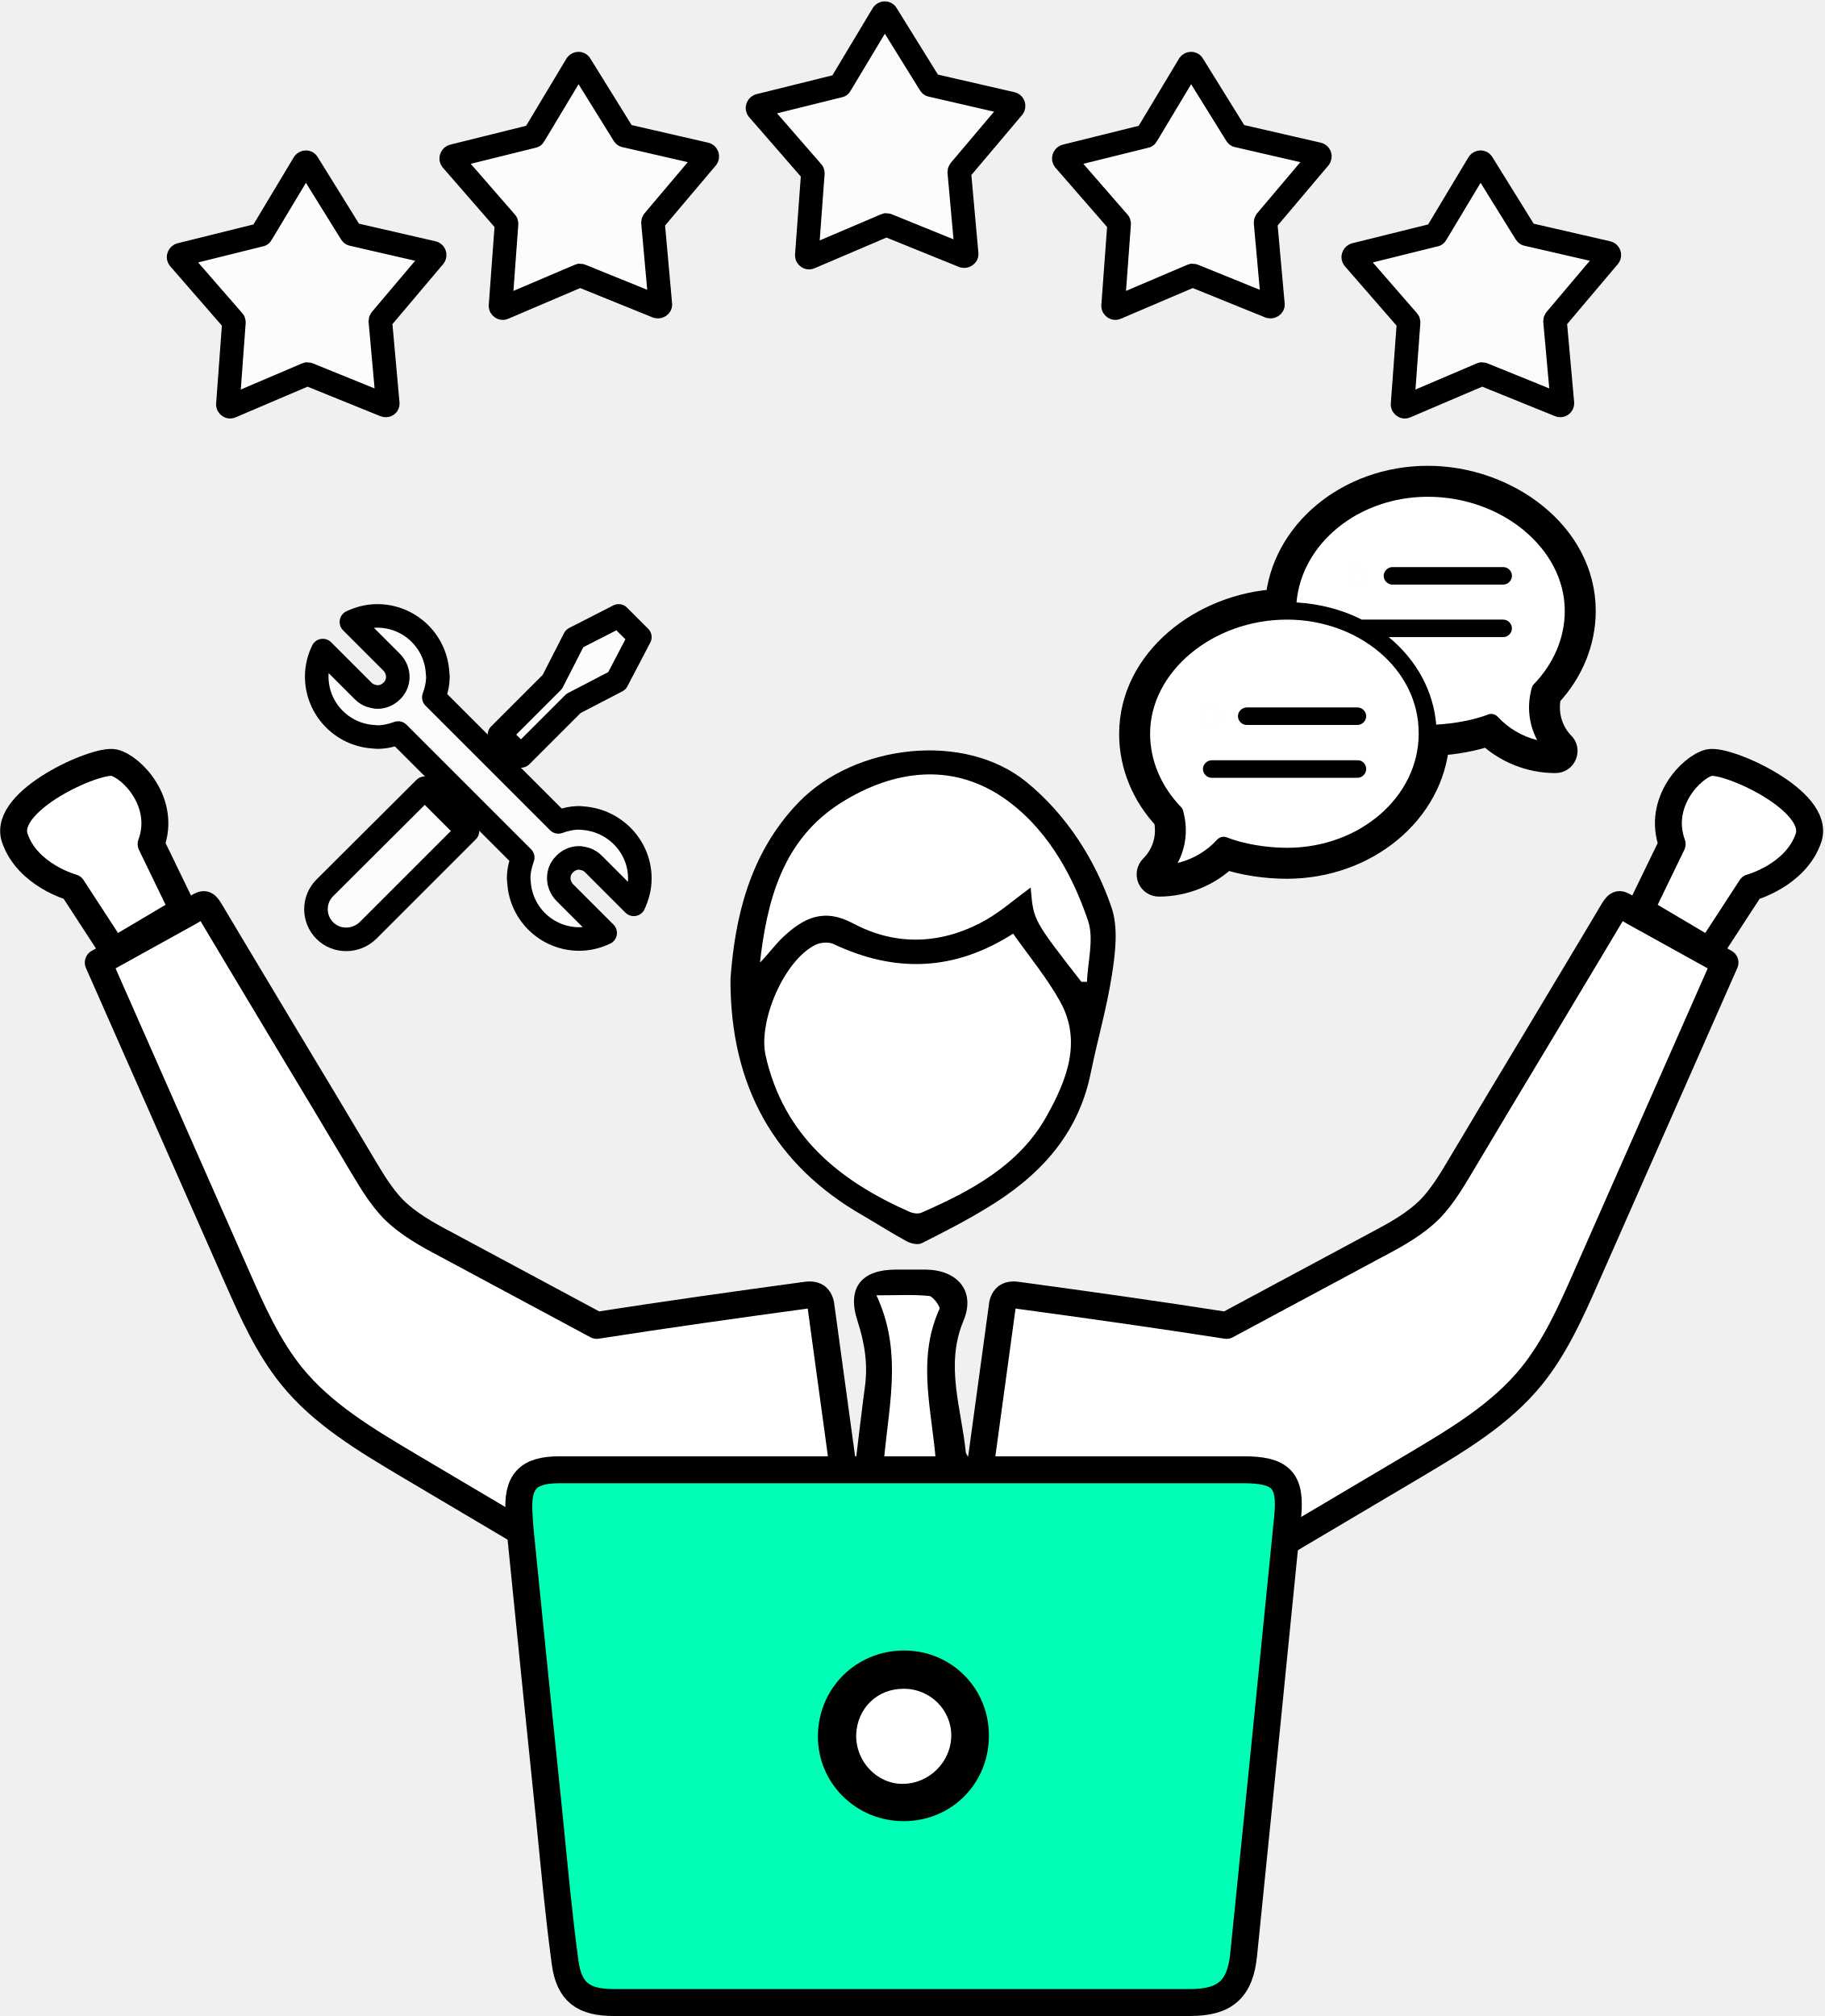
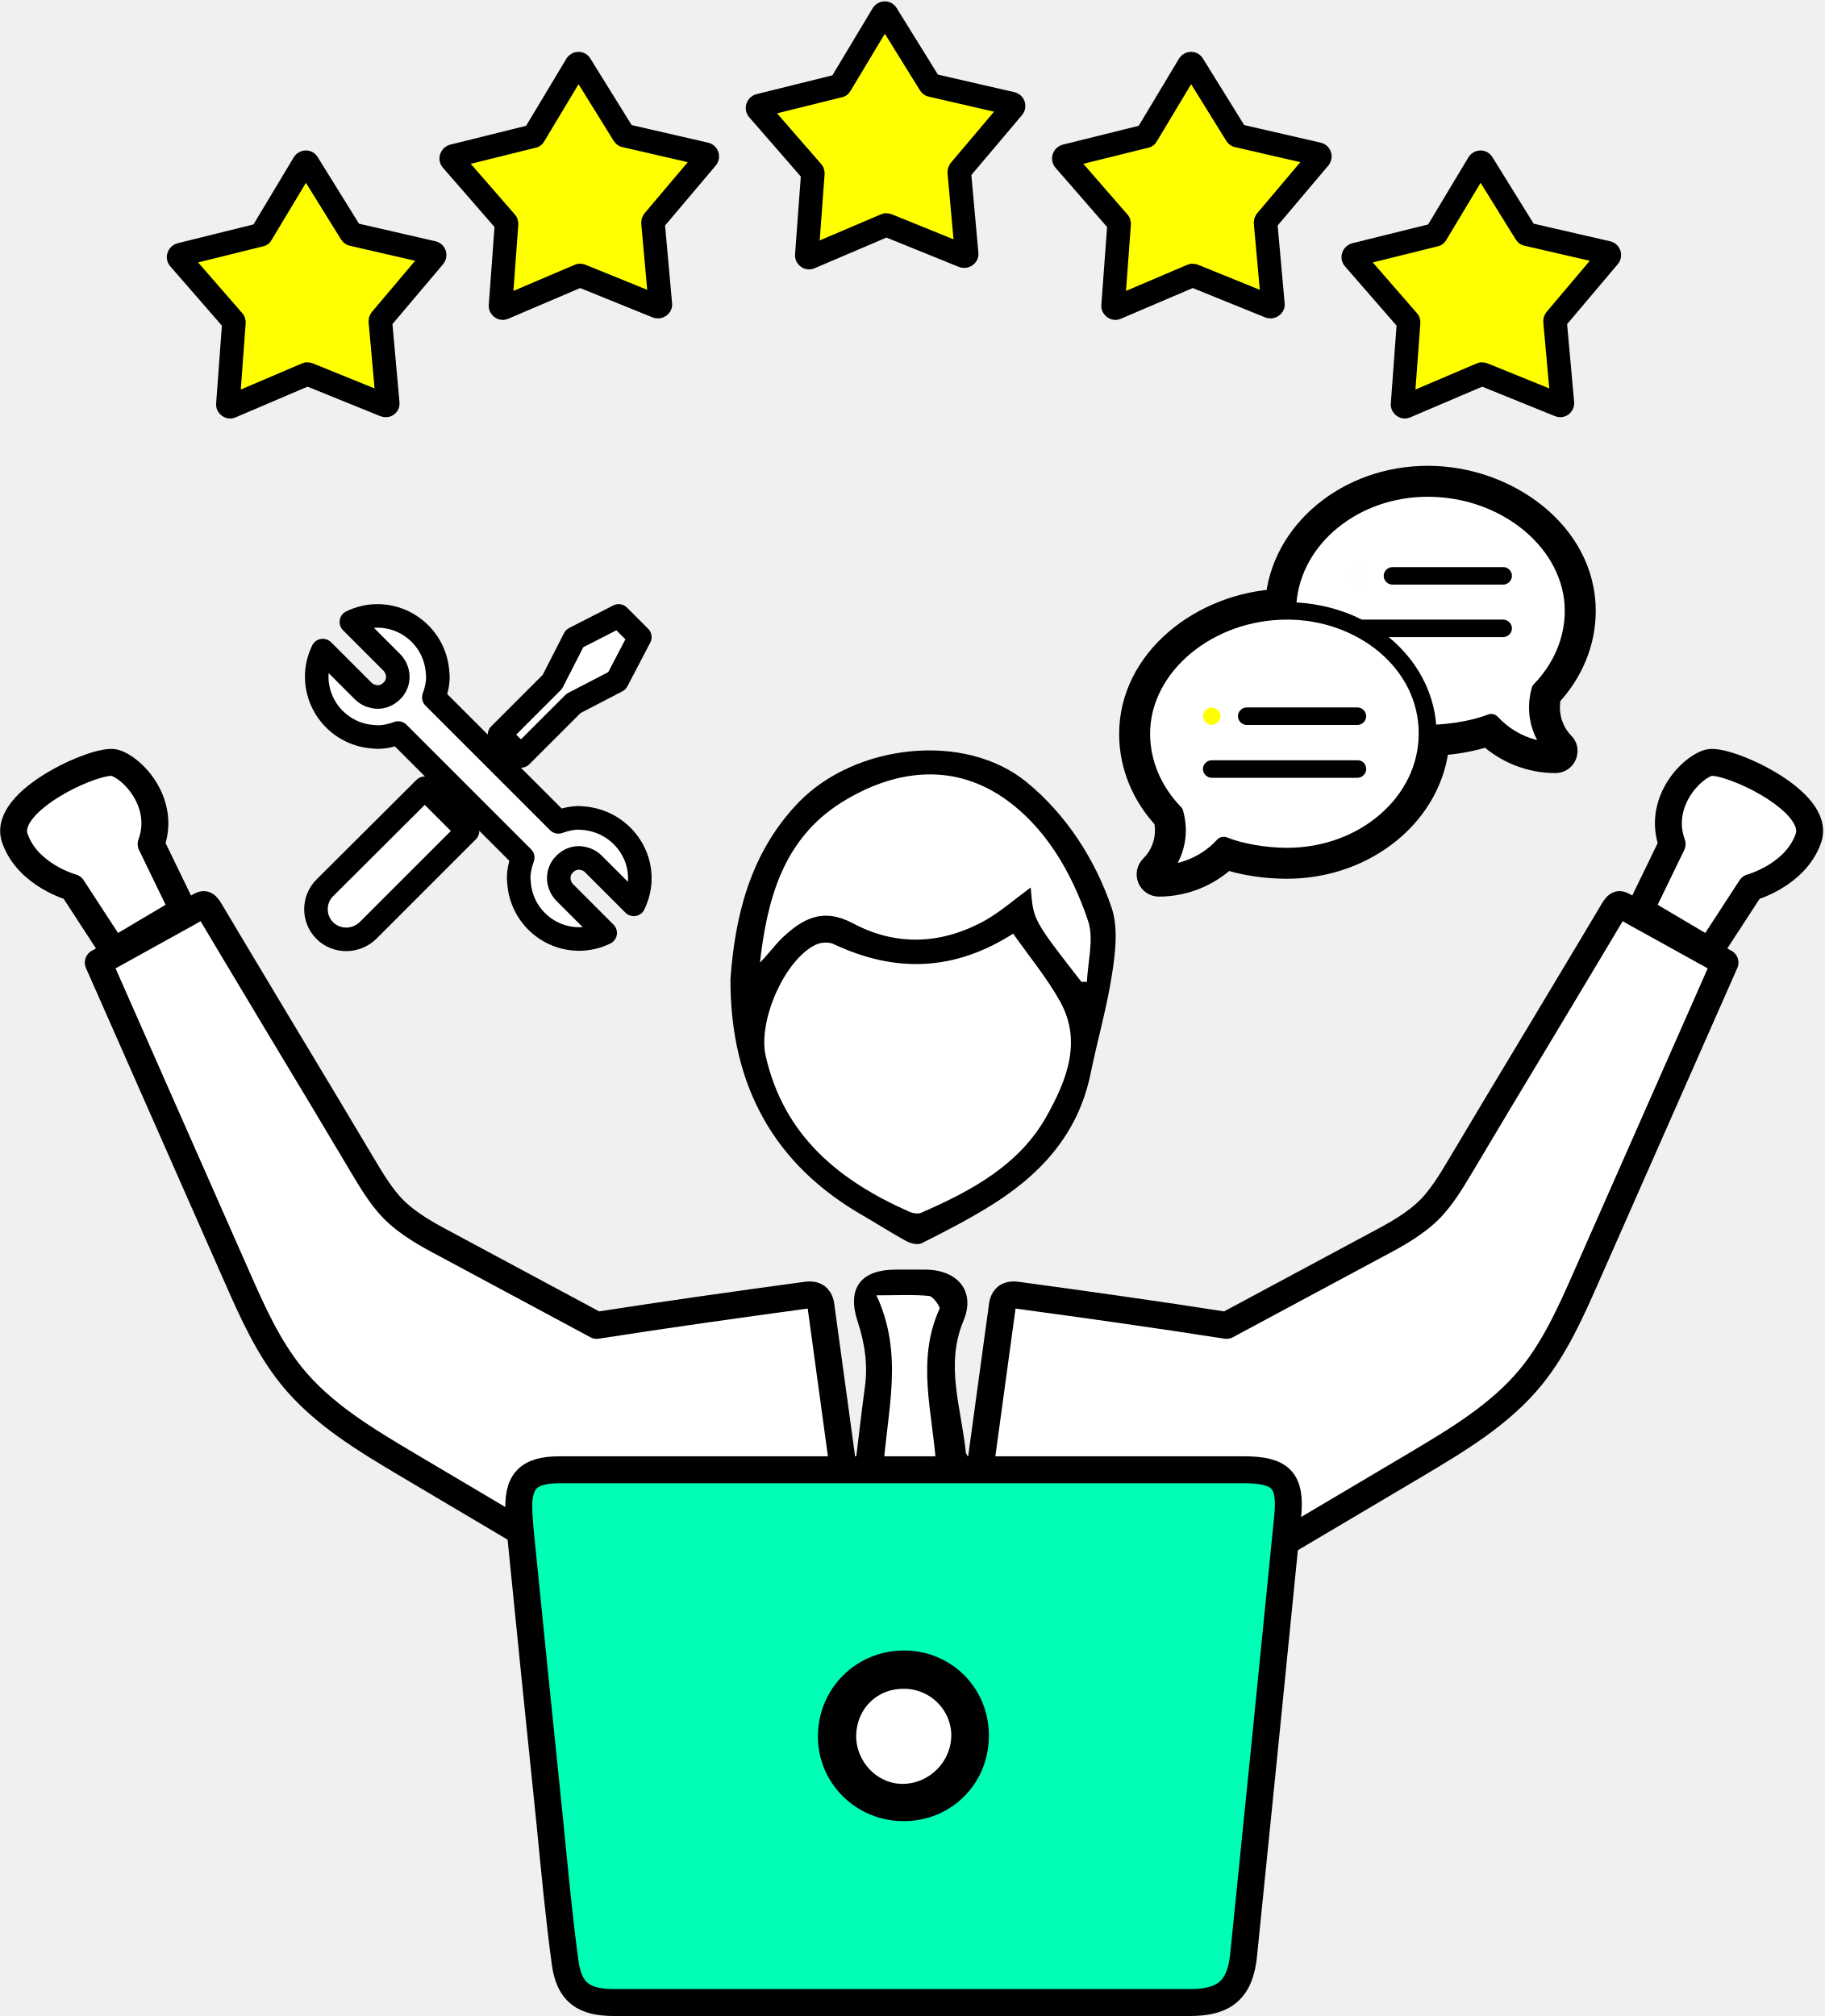
<svg xmlns="http://www.w3.org/2000/svg" width="542" height="599" viewBox="0 0 542 599" fill="none">
  <path d="M286.6 431.8C285.3 418.5 280.3 405.7 285.9 392.3C289.5 383.7 284.2 377.7 275 377.6C272.1 377.6 269.2 377.6 266.2 377.6C256.2 377.6 252 382.7 255.1 392.3C257.3 399 258.3 405.5 257.3 412.4C256.7 416.7 255 430.9 254.5 435.1C256.7 441.2 258.9 437.6 259 444.2H270.3C275 444.2 279.6 444.2 284.3 444.2C285.4 439.1 287.5 443.6 290 438.8L289.1 436.6L286.6 431.8ZM279.5 389.1C272.5 404.5 277.6 420 278.5 435.4C278.5 435.8 278.3 436.2 278 437.4H262C263 419.8 268.5 402.6 259.8 384.6C266.7 384.6 271.5 384.3 276.2 384.8C277.5 384.9 279.9 388.3 279.5 389.1Z" fill="black" stroke="black" stroke-width="0.75" stroke-miterlimit="10" />
  <path d="M217.4 290.9C218.7 273 222.9 253.8 237.6 238.6C254.2 221.5 286.5 217.7 304.8 232.7C316.4 242.2 325 255.4 329.9 269.8C331.9 275.7 331 283.1 330 289.5C328.5 299.3 325.7 308.9 323.7 318.7C320 337.1 308.4 349.3 293 358.6C286.8 362.4 280.3 365.7 273.8 369C272.7 369.6 270.6 369.1 269.4 368.4C265 366 260.8 363.3 256.5 360.8C230.7 346 217.3 322.9 217.4 290.9ZM301.1 276.9C283.3 288.4 265.8 288.6 247.9 280.2C246.3 279.5 243.8 279.6 242.1 280.4C232.6 285 224.8 303.4 227.1 313.7C232.6 337.7 249.2 351.1 270.3 360.5C271.3 360.9 272.8 361.1 273.8 360.7C288.7 354.2 303.1 346.6 311.3 331.8C317.2 321.2 322 309.5 315.3 297.4C311.4 290.4 306.2 284.1 301.1 276.9ZM321.1 292.1C321.8 292.1 322.5 292.1 323.3 292.1C323.5 285.8 325.5 278.9 323.6 273.4C318.6 258.9 310.7 245.1 298 236.5C282.5 226.1 265.3 228.5 250 238C232.2 249.1 227.5 267.6 225.3 287C228.1 284.4 230.2 281.3 232.8 278.8C238.7 273.2 244.5 270 253.3 274.7C266.5 281.7 280.4 281 293.4 273.5C297.8 271 301.7 267.5 305.9 264.4C306.7 273.6 306.7 273.6 321.1 292.1Z" fill="black" stroke="black" stroke-width="0.75" stroke-miterlimit="10" />
  <path d="M278 437.3C272.6 437.3 267.5 437.3 262 437.3C263 419.7 268.5 402.5 259.8 384.5C266.7 384.5 271.5 384.2 276.2 384.7C277.5 384.9 279.9 388.2 279.5 389C272.5 404.3 277.5 419.8 278.5 435.3C278.5 435.8 278.3 436.2 278 437.3Z" fill="white" stroke="black" stroke-width="0.75" stroke-miterlimit="10" />
  <path d="M301.1 276.9C306.2 284.1 311.4 290.4 315.3 297.4C322 309.5 317.2 321.2 311.3 331.8C303.1 346.5 288.7 354.2 273.8 360.7C272.8 361.1 271.3 360.9 270.3 360.5C249.1 351.2 232.5 337.7 227.1 313.7C224.8 303.4 232.6 285.1 242.1 280.4C243.7 279.6 246.3 279.4 247.9 280.2C265.8 288.6 283.3 288.4 301.1 276.9Z" fill="white" stroke="black" stroke-width="0.75" stroke-miterlimit="10" />
  <path d="M321.1 292.1C306.7 273.6 306.7 273.6 305.9 264.4C301.7 267.5 297.8 270.9 293.4 273.5C280.3 281 266.4 281.7 253.3 274.7C244.5 270 238.7 273.3 232.8 278.8C230.2 281.3 228.1 284.4 225.3 287C227.4 267.6 232.1 249.1 250 238C265.3 228.5 282.5 226.1 298 236.5C310.7 245.1 318.7 258.9 323.6 273.4C325.5 279 323.5 285.8 323.3 292.1C322.5 292.1 321.8 292.1 321.1 292.1Z" fill="white" stroke="black" stroke-width="0.75" stroke-miterlimit="10" />
-   <path d="M96.5 263.8C93 267.3 93 273 96.5 276.5C98.3 278.3 100.6 279.1 102.9 279.1C105.2 279.1 107.5 278.2 109.3 276.5L138.9 246.9L126.2 234.2L96.5 263.8Z" fill="#FCFCFC" stroke="black" stroke-width="7" stroke-miterlimit="10" stroke-linecap="round" stroke-linejoin="round" />
-   <path d="M170.4 209L183.3 202.3L190.1 189.3L183.8 183L170.7 189.7L164.1 202.6L148.4 218.3L154.8 224.6L170.4 209Z" fill="#FCFCFC" stroke="black" stroke-width="7" stroke-miterlimit="10" stroke-linecap="round" stroke-linejoin="round" />
-   <path d="M173.3 243.1L172.1 243C169.9 243 167.8 243.5 165.9 244.2L128.9 207.2C129.6 205.3 130.1 203.2 130.1 201L130 199.8C129.4 190.4 121.6 183 112.1 183C109.3 183 106.7 183.7 104.4 184.8L116.4 196.8C117 197.4 117.5 198.2 117.8 199C118.6 201.1 118.2 203.6 116.4 205.3C115.2 206.5 113.7 207.1 112.2 207.1C111.5 207.1 110.8 206.9 110.1 206.7C109.3 206.4 108.6 206 107.9 205.3L95.9 193.3C94.8 195.6 94.1 198.2 94.1 201C94.1 210.5 101.5 218.3 110.9 218.9L112.1 219C114.3 219 116.4 218.5 118.3 217.8L155.3 254.8C154.6 256.7 154.1 258.8 154.1 261L154.2 262.2C154.8 271.6 162.6 279 172.1 279C174.9 279 177.5 278.3 179.8 277.2L167.8 265.2C167.2 264.6 166.7 263.8 166.4 263C165.6 260.9 166 258.4 167.8 256.7C169 255.5 170.5 254.9 172 254.9C172.7 254.9 173.4 255.1 174.1 255.3C174.9 255.6 175.6 256 176.3 256.7L188.3 268.7C189.4 266.3 190.1 263.8 190.1 261C190.1 251.5 182.6 243.8 173.3 243.1Z" fill="#FCFCFC" stroke="black" stroke-width="7" stroke-miterlimit="10" stroke-linecap="round" stroke-linejoin="round" />
+   <path d="M96.5 263.8C93 267.3 93 273 96.5 276.5C98.3 278.3 100.6 279.1 102.9 279.1C105.2 279.1 107.5 278.2 109.3 276.5L138.9 246.9L126.2 234.2L96.5 263.8Z" fill="white" stroke="black" stroke-width="7" stroke-miterlimit="10" stroke-linecap="round" stroke-linejoin="round" />
+   <path d="M170.4 209L183.3 202.3L190.1 189.3L183.8 183L170.7 189.7L164.1 202.6L148.4 218.3L154.8 224.6L170.4 209Z" fill="white" stroke="black" stroke-width="7" stroke-miterlimit="10" stroke-linecap="round" stroke-linejoin="round" />
+   <path d="M173.3 243.1L172.1 243C169.9 243 167.8 243.5 165.9 244.2L128.9 207.2C129.6 205.3 130.1 203.2 130.1 201L130 199.8C129.4 190.4 121.6 183 112.1 183C109.3 183 106.7 183.7 104.4 184.8L116.4 196.8C117 197.4 117.5 198.2 117.8 199C118.6 201.1 118.2 203.6 116.4 205.3C115.2 206.5 113.7 207.1 112.2 207.1C111.5 207.1 110.8 206.9 110.1 206.7C109.3 206.4 108.6 206 107.9 205.3L95.9 193.3C94.8 195.6 94.1 198.2 94.1 201C94.1 210.5 101.5 218.3 110.9 218.9L112.1 219C114.3 219 116.4 218.5 118.3 217.8L155.3 254.8C154.6 256.7 154.1 258.8 154.1 261L154.2 262.2C154.8 271.6 162.6 279 172.1 279C174.9 279 177.5 278.3 179.8 277.2L167.8 265.2C167.2 264.6 166.7 263.8 166.4 263C165.6 260.9 166 258.4 167.8 256.7C169 255.5 170.5 254.9 172 254.9C172.7 254.9 173.4 255.1 174.1 255.3C174.9 255.6 175.6 256 176.3 256.7L188.3 268.7C189.4 266.3 190.1 263.8 190.1 261C190.1 251.5 182.6 243.8 173.3 243.1Z" fill="white" stroke="black" stroke-width="7" stroke-miterlimit="10" stroke-linecap="round" stroke-linejoin="round" />
  <path d="M403.3 173.7C404.736 173.7 405.9 172.536 405.9 171.1C405.9 169.664 404.736 168.5 403.3 168.5C401.864 168.5 400.7 169.664 400.7 171.1C400.7 172.536 401.864 173.7 403.3 173.7Z" fill="white" />
-   <path d="M360 215.4C361.436 215.4 362.6 214.236 362.6 212.8C362.6 211.364 361.436 210.2 360 210.2C358.564 210.2 357.4 211.364 357.4 212.8C357.4 214.236 358.564 215.4 360 215.4Z" fill="white" />
+   <path d="M360 215.4C361.436 215.4 362.6 214.236 362.6 212.8C362.6 211.364 361.436 210.2 360 210.2C358.564 210.2 357.4 211.364 357.4 212.8C357.4 214.236 358.564 215.4 360 215.4Z" fill="yellow" />
  <path d="M459.9 206.4C466.5 199.4 470.1 190.6 470.1 181.5C470.1 158.8 447.4 142.4 424.2 142.4C400.7 142.4 381.4 158.6 379.9 179C357.5 180.1 336.5 196.3 336.5 218.1C336.5 227.2 340.1 236 346.7 243C348 248.4 346.4 254 342.5 257.9C341.7 258.7 341.5 259.8 341.9 260.8C342.3 261.8 343.3 262.4 344.3 262.4C351.7 262.4 358.9 259.5 364.2 254.3C369.4 256.1 376.2 257.1 382.3 257.1C405.8 257.1 425.1 240.9 426.6 220.5C432.1 220.3 437.7 219.2 442.2 217.7C447.5 222.8 454.7 225.7 462.1 225.7C463.2 225.7 464.1 225.1 464.5 224.1C464.9 223.1 464.7 222 463.9 221.3C460.2 217.5 458.6 211.8 459.9 206.4ZM382.4 251.9C376.2 251.9 369.2 250.7 364.5 248.8C363.5 248.4 362.3 248.7 361.6 249.5C358.4 252.9 354.3 255.3 349.9 256.4C352.4 251.7 353 246.1 351.5 240.9C351.4 240.5 351.2 240.1 350.9 239.8C345 233.7 341.7 226 341.7 218C341.7 199.6 360.3 184.1 382.4 184.1C403.2 184.1 421.5 198.6 421.5 218C421.6 236.7 404 251.9 382.4 251.9ZM444.9 213C444.2 212.2 443 211.9 442 212.3C437.9 213.9 432.1 215 426.6 215.3C425.8 205.4 420.9 196.2 412.5 189.3H446.5C447.9 189.3 449.1 188.1 449.1 186.7C449.1 185.3 447.9 184.1 446.5 184.1H404.5C398.6 181.1 391.9 179.3 385.1 179C386.6 161.5 403.5 147.6 424.1 147.6C446.2 147.6 464.8 163.1 464.8 181.5C464.8 189.5 461.5 197.2 455.6 203.3C455.3 203.6 455.1 204 455 204.4C453.5 209.7 454.1 215.2 456.6 219.9C452.2 218.8 448.1 216.4 444.9 213Z" stroke="black" stroke-width="8" stroke-miterlimit="10" stroke-linecap="round" stroke-linejoin="round" />
  <path d="M455.1 204.4C455.2 204 455.4 203.6 455.7 203.3C461.6 197.2 464.9 189.5 464.9 181.5C464.9 163.1 446.3 147.6 424.2 147.6C403.6 147.6 386.7 161.5 385.2 179C392 179.4 398.7 181.1 404.6 184.1H446.6C448 184.1 449.2 185.3 449.2 186.7C449.2 188.1 448 189.3 446.6 189.3H412.6C421 196.2 425.9 205.5 426.7 215.3C432.2 215 438 213.9 442.1 212.3C443.1 211.9 444.3 212.2 445 213C448.2 216.4 452.2 218.8 456.7 219.9C454.2 215.2 453.6 209.7 455.1 204.4ZM403.3 173.7C401.9 173.7 400.7 172.5 400.7 171.1C400.7 169.7 401.9 168.5 403.3 168.5C404.7 168.5 405.9 169.7 405.9 171.1C405.9 172.5 404.7 173.7 403.3 173.7ZM446.6 173.7H413.7C412.3 173.7 411.1 172.5 411.1 171.1C411.1 169.7 412.3 168.5 413.7 168.5H446.6C448 168.5 449.2 169.7 449.2 171.1C449.2 172.5 448 173.7 446.6 173.7Z" fill="white" />
  <path d="M382.4 184.1C360.3 184.1 341.7 199.6 341.7 218C341.7 226 345 233.7 350.9 239.8C351.2 240.1 351.4 240.5 351.5 240.9C353 246.2 352.4 251.7 349.9 256.4C354.4 255.3 358.5 252.9 361.6 249.5C362.3 248.7 363.5 248.4 364.5 248.8C369.2 250.7 376.2 251.9 382.4 251.9C404 251.9 421.5 236.7 421.5 218C421.6 198.6 403.3 184.1 382.4 184.1ZM360 210.2C361.4 210.2 362.6 211.4 362.6 212.8C362.6 214.2 361.4 215.4 360 215.4C358.6 215.4 357.4 214.2 357.4 212.8C357.4 211.4 358.6 210.2 360 210.2ZM403.3 231.1H360C358.6 231.1 357.4 229.9 357.4 228.5C357.4 227.1 358.6 225.9 360 225.9H403.3C404.7 225.9 405.9 227.1 405.9 228.5C405.9 229.9 404.7 231.1 403.3 231.1ZM403.3 215.4H370.4C369 215.4 367.8 214.2 367.8 212.8C367.8 211.4 369 210.2 370.4 210.2H403.3C404.7 210.2 405.9 211.4 405.9 212.8C405.9 214.2 404.7 215.4 403.3 215.4Z" fill="white" />
  <path d="M405.9 212.8C405.9 214.2 404.7 215.4 403.3 215.4H370.4C369 215.4 367.8 214.2 367.8 212.8C367.8 211.4 369 210.2 370.4 210.2H403.3C404.7 210.2 405.9 211.4 405.9 212.8Z" fill="black" />
  <path d="M405.9 228.5C405.9 229.9 404.7 231.1 403.3 231.1H360C358.6 231.1 357.4 229.9 357.4 228.5C357.4 227.1 358.6 225.9 360 225.9H403.3C404.7 225.8 405.9 227 405.9 228.5Z" fill="black" />
  <path d="M449.2 171.1C449.2 172.5 448 173.7 446.6 173.7H413.7C412.3 173.7 411.1 172.5 411.1 171.1C411.1 169.7 412.3 168.5 413.7 168.5H446.6C448 168.5 449.2 169.6 449.2 171.1Z" fill="black" />
  <path d="M267.7 586C267.2 586.1 266.7 586.1 266.3 586.2C238.1 588.6 209.9 590.9 181.7 593.3C180.4 593.4 179.1 593.5 178.1 592.7C177 591.9 176.8 590.4 176.6 589C171.4 545.6 166.1 502.2 160.9 458.8C147.7 451 134.6 443.2 121.4 435.4C108.8 427.9 95.8 420.2 86.6 408.8C79.6 400.1 75 389.8 70.5 379.6C56.7 348.4 43 317.2 29.2 286C36.9 281.7 44.6 277.5 52.3 273.2C54.1 272.2 56 271.2 57.8 270.1C60.4 268.6 60.8 267.9 62.4 270.6C64.7 274.4 66.9 278.2 69.2 282C78.3 297.2 87.4 312.4 96.5 327.5C100.4 334 104.3 340.6 108.2 347.1C110.7 351.3 113.3 355.5 116.6 359C121.1 363.6 126.9 366.8 132.6 369.8C147.5 377.8 162.4 385.8 177.3 393.8C197.8 390.6 218.4 387.7 239 384.9C240.2 384.7 241.6 384.6 242.6 385.3C243.6 386.1 243.9 387.4 244 388.7C252.8 452.8 261.5 517 270.3 581.1C270.5 582.5 270.6 584 269.7 585.1C269.1 585.5 268.4 585.8 267.7 586Z" fill="white" stroke="black" stroke-width="8" stroke-miterlimit="10" stroke-linecap="round" stroke-linejoin="round" />
  <path d="M33.8 282.6L21.5 263.7C21.5 263.7 8.2 260.1 4.4 249C0.6 237.9 28.6 225.4 33.9 226.6C39.2 227.9 49.4 238.5 44.9 250.8L54.4 270.4L33.8 282.6Z" fill="white" stroke="black" stroke-width="8" stroke-miterlimit="10" stroke-linecap="round" stroke-linejoin="round" />
  <path d="M274 586C274.5 586.1 275 586.1 275.4 586.2C303.6 588.6 331.8 590.9 360 593.3C361.3 593.4 362.6 593.5 363.6 592.7C364.7 591.9 364.9 590.4 365.1 589C370.3 545.6 375.6 502.2 380.8 458.8C394 451 407.1 443.2 420.3 435.4C432.9 427.9 445.9 420.2 455.1 408.8C462.1 400.1 466.7 389.8 471.2 379.6C485 348.4 498.7 317.2 512.5 286C504.8 281.7 497.1 277.5 489.4 273.2C487.6 272.2 485.7 271.2 483.9 270.1C481.3 268.6 480.9 267.9 479.3 270.6C477 274.4 474.8 278.2 472.5 282C463.4 297.2 454.3 312.4 445.2 327.5C441.3 334 437.4 340.6 433.5 347.1C431 351.3 428.4 355.5 425.1 359C420.6 363.6 414.8 366.8 409.1 369.8C394.2 377.8 379.3 385.8 364.4 393.8C343.9 390.6 323.3 387.7 302.7 384.9C301.5 384.7 300.1 384.6 299.1 385.3C298.1 386.1 297.8 387.4 297.7 388.7C288.9 452.8 280.2 517 271.4 581.1C271.2 582.5 271.1 584 272 585.1C272.5 585.5 273.2 585.8 274 586Z" fill="white" stroke="black" stroke-width="8" stroke-miterlimit="10" stroke-linecap="round" stroke-linejoin="round" />
  <path d="M507.9 282.6L520.2 263.7C520.2 263.7 533.5 260.1 537.3 249C541.1 237.9 513.1 225.4 507.8 226.6C502.5 227.9 492.3 238.5 496.8 250.8L487.3 270.4L507.9 282.6Z" fill="white" stroke="black" stroke-width="8" stroke-miterlimit="10" stroke-linecap="round" stroke-linejoin="round" />
  <path d="M369.4 436.7C335.8 436.7 302.1 436.7 268.5 436.7H245.3C219 436.7 192.6 436.7 166.3 436.7C156.7 436.7 153.6 440.2 154.2 449.8C154.3 451.3 154.4 452.7 154.5 454.2C157.4 483.1 160.3 512 163.3 540.8C164.7 554.9 166 569.1 167.9 583.1C169.1 592 173.4 595 182.4 595C239.5 595 296.5 595 353.6 595C363.9 595 368.5 591.1 369.5 580.7C373.9 537.3 378.3 493.9 382.6 450.4C383.6 439.7 380.5 436.7 369.4 436.7ZM268.6 537.1C256.6 537.2 246.9 527.6 247 515.8C247.1 503.8 256.6 494.4 268.6 494.4C280.4 494.4 289.7 503.7 289.8 515.4C290 527.5 280.6 537.1 268.6 537.1Z" fill="#00FFB6" stroke="black" stroke-width="8" stroke-miterlimit="10" />
  <path d="M268.6 494.4C256.6 494.4 247 503.8 247 515.8C246.9 527.6 256.7 537.2 268.6 537.1C280.6 537 290 527.5 289.8 515.4C289.7 503.7 280.4 494.5 268.6 494.4ZM268.3 530.4C260.4 530.5 253.8 523.6 254 515.4C254.2 507.4 260.4 501.4 268.5 501.4C276.4 501.4 282.9 507.8 282.9 515.6C283.1 523.6 276.4 530.2 268.3 530.4Z" fill="black" stroke="black" stroke-width="0.75" stroke-miterlimit="10" />
  <path d="M268.6 501.4C276.5 501.4 283 507.8 283 515.6C283 523.6 276.4 530.3 268.3 530.4C260.4 530.5 253.8 523.6 254 515.4C254.3 507.3 260.5 501.3 268.6 501.4Z" fill="white" stroke="black" stroke-width="0.75" stroke-miterlimit="10" />
-   <path d="M114.3 120.4L91.6 111.2C91.4 111.1 91.3 111.1 91.1 111.2L68.6 120.8C68.2 121 67.7 120.6 67.7 120.2L69.5 95.8C69.5 95.6 69.5 95.5 69.3 95.3L53.2 76.8C52.9 76.4 53.1 75.9 53.5 75.7L77.3 69.8C77.5 69.8 77.6 69.7 77.7 69.5L90.3 48.5C90.6 48.1 91.2 48.1 91.4 48.5L104.3 69.3C104.4 69.4 104.5 69.6 104.7 69.6L128.6 75.1C129.1 75.2 129.3 75.8 129 76.2L113.2 94.9C113.1 95 113 95.2 113 95.4L115.2 119.8C115.3 120.3 114.8 120.6 114.3 120.4Z" fill="#FCFCFC" stroke="black" stroke-width="7" stroke-miterlimit="10" stroke-linecap="round" stroke-linejoin="round" />
-   <path d="M195.3 91.1L172.6 81.9C172.4 81.8 172.3 81.8 172.1 81.9L149.6 91.5C149.2 91.7 148.7 91.3 148.7 90.9L150.5 66.5C150.5 66.3 150.5 66.2 150.3 66L134.2 47.5C133.9 47.1 134.1 46.6 134.5 46.4L158.3 40.5C158.5 40.5 158.6 40.4 158.7 40.2L171.3 19.2C171.6 18.8 172.2 18.8 172.4 19.2L185.3 40C185.4 40.1 185.5 40.3 185.7 40.3L209.6 45.8C210.1 45.9 210.3 46.5 210 46.9L194.2 65.6C194.1 65.7 194 65.9 194 66.1L196.2 90.5C196.2 90.9 195.7 91.2 195.3 91.1Z" fill="#FCFCFC" stroke="black" stroke-width="7" stroke-miterlimit="10" stroke-linecap="round" stroke-linejoin="round" />
-   <path d="M286.3 76.1L263.6 66.9C263.4 66.8 263.3 66.8 263.1 66.9L240.6 76.5C240.2 76.7 239.7 76.3 239.7 75.9L241.5 51.5C241.5 51.3 241.5 51.2 241.3 51L225.2 32.5C224.9 32.1 225.1 31.6 225.5 31.4L249.3 25.5C249.5 25.5 249.6 25.4 249.7 25.2L262.3 4.2C262.6 3.8 263.2 3.8 263.4 4.2L276.3 25C276.4 25.1 276.5 25.3 276.7 25.3L300.6 30.8C301.1 30.9 301.3 31.5 301 31.9L285.2 50.6C285.1 50.7 285 50.9 285 51.1L287.2 75.5C287.2 75.9 286.7 76.2 286.3 76.1Z" fill="#FCFCFC" stroke="black" stroke-width="7" stroke-miterlimit="10" stroke-linecap="round" stroke-linejoin="round" />
-   <path d="M377.3 91.1L354.6 81.9C354.4 81.8 354.3 81.8 354.1 81.9L331.6 91.5C331.2 91.7 330.7 91.3 330.7 90.9L332.5 66.5C332.5 66.3 332.5 66.2 332.3 66L316.2 47.5C315.9 47.1 316.1 46.6 316.5 46.4L340.3 40.5C340.5 40.5 340.6 40.4 340.7 40.2L353.3 19.2C353.6 18.8 354.2 18.8 354.4 19.2L367.3 40C367.4 40.1 367.5 40.3 367.7 40.3L391.6 45.8C392.1 45.9 392.3 46.5 392 46.9L376.2 65.6C376.1 65.7 376 65.9 376 66.1L378.2 90.5C378.2 90.9 377.7 91.2 377.3 91.1Z" fill="#FCFCFC" stroke="black" stroke-width="7" stroke-miterlimit="10" stroke-linecap="round" stroke-linejoin="round" />
-   <path d="M463.3 120.4L440.6 111.2C440.4 111.1 440.3 111.1 440.1 111.2L417.6 120.8C417.2 121 416.7 120.6 416.7 120.2L418.5 95.8C418.5 95.6 418.5 95.5 418.3 95.3L402.2 76.8C401.9 76.4 402.1 75.9 402.5 75.7L426.3 69.8C426.5 69.8 426.6 69.7 426.7 69.5L439.3 48.5C439.6 48.1 440.2 48.1 440.4 48.5L453.3 69.3C453.4 69.4 453.5 69.6 453.7 69.6L477.6 75.1C478.1 75.2 478.3 75.8 478 76.2L462.2 94.9C462.1 95 462 95.2 462 95.4L464.2 119.8C464.2 120.3 463.7 120.6 463.3 120.4Z" fill="#FCFCFC" stroke="black" stroke-width="7" stroke-miterlimit="10" stroke-linecap="round" stroke-linejoin="round" />
+   <path d="M114.3 120.4L91.6 111.2C91.4 111.1 91.3 111.1 91.1 111.2L68.6 120.8C68.2 121 67.7 120.6 67.7 120.2L69.5 95.8C69.5 95.6 69.5 95.5 69.3 95.3L53.2 76.8C52.9 76.4 53.1 75.9 53.5 75.7L77.3 69.8C77.5 69.8 77.6 69.7 77.7 69.5L90.3 48.5C90.6 48.1 91.2 48.1 91.4 48.5L104.3 69.3C104.4 69.4 104.5 69.6 104.7 69.6L128.6 75.1C129.1 75.2 129.3 75.8 129 76.2L113.2 94.9C113.1 95 113 95.2 113 95.4L115.2 119.8C115.3 120.3 114.8 120.6 114.3 120.4Z" fill="yellow" stroke="black" stroke-width="7" stroke-miterlimit="10" stroke-linecap="round" stroke-linejoin="round" />
+   <path d="M195.3 91.1L172.6 81.9C172.4 81.8 172.3 81.8 172.1 81.9L149.6 91.5C149.2 91.7 148.7 91.3 148.7 90.9L150.5 66.5C150.5 66.3 150.5 66.2 150.3 66L134.2 47.5C133.9 47.1 134.1 46.6 134.5 46.4L158.3 40.5C158.5 40.5 158.6 40.4 158.7 40.2L171.3 19.2C171.6 18.8 172.2 18.8 172.4 19.2L185.3 40C185.4 40.1 185.5 40.3 185.7 40.3L209.6 45.8C210.1 45.9 210.3 46.5 210 46.9L194.2 65.6C194.1 65.7 194 65.9 194 66.1L196.2 90.5C196.2 90.9 195.7 91.2 195.3 91.1Z" fill="yellow" stroke="black" stroke-width="7" stroke-miterlimit="10" stroke-linecap="round" stroke-linejoin="round" />
+   <path d="M286.3 76.1L263.6 66.9C263.4 66.8 263.3 66.8 263.1 66.9L240.6 76.5C240.2 76.7 239.7 76.3 239.7 75.9L241.5 51.5C241.5 51.3 241.5 51.2 241.3 51L225.2 32.5C224.9 32.1 225.1 31.6 225.5 31.4L249.3 25.5C249.5 25.5 249.6 25.4 249.7 25.2L262.3 4.2C262.6 3.8 263.2 3.8 263.4 4.2L276.3 25C276.4 25.1 276.5 25.3 276.7 25.3L300.6 30.8C301.1 30.9 301.3 31.5 301 31.9L285.2 50.6C285.1 50.7 285 50.9 285 51.1L287.2 75.5C287.2 75.9 286.7 76.2 286.3 76.1Z" fill="yellow" stroke="black" stroke-width="7" stroke-miterlimit="10" stroke-linecap="round" stroke-linejoin="round" />
+   <path d="M377.3 91.1L354.6 81.9C354.4 81.8 354.3 81.8 354.1 81.9L331.6 91.5C331.2 91.7 330.7 91.3 330.7 90.9L332.5 66.5C332.5 66.3 332.5 66.2 332.3 66L316.2 47.5C315.9 47.1 316.1 46.6 316.5 46.4L340.3 40.5C340.5 40.5 340.6 40.4 340.7 40.2L353.3 19.2C353.6 18.8 354.2 18.8 354.4 19.2L367.3 40C367.4 40.1 367.5 40.3 367.7 40.3L391.6 45.8C392.1 45.9 392.3 46.5 392 46.9L376.2 65.6C376.1 65.7 376 65.9 376 66.1L378.2 90.5C378.2 90.9 377.7 91.2 377.3 91.1Z" fill="yellow" stroke="black" stroke-width="7" stroke-miterlimit="10" stroke-linecap="round" stroke-linejoin="round" />
+   <path d="M463.3 120.4L440.6 111.2C440.4 111.1 440.3 111.1 440.1 111.2L417.6 120.8C417.2 121 416.7 120.6 416.7 120.2L418.5 95.8C418.5 95.6 418.5 95.5 418.3 95.3L402.2 76.8C401.9 76.4 402.1 75.9 402.5 75.7L426.3 69.8C426.5 69.8 426.6 69.7 426.7 69.5L439.3 48.5C439.6 48.1 440.2 48.1 440.4 48.5L453.3 69.3C453.4 69.4 453.5 69.6 453.7 69.6L477.6 75.1C478.1 75.2 478.3 75.8 478 76.2L462.2 94.9C462.1 95 462 95.2 462 95.4L464.2 119.8C464.2 120.3 463.7 120.6 463.3 120.4Z" fill="yellow" stroke="black" stroke-width="7" stroke-miterlimit="10" stroke-linecap="round" stroke-linejoin="round" />
</svg>
